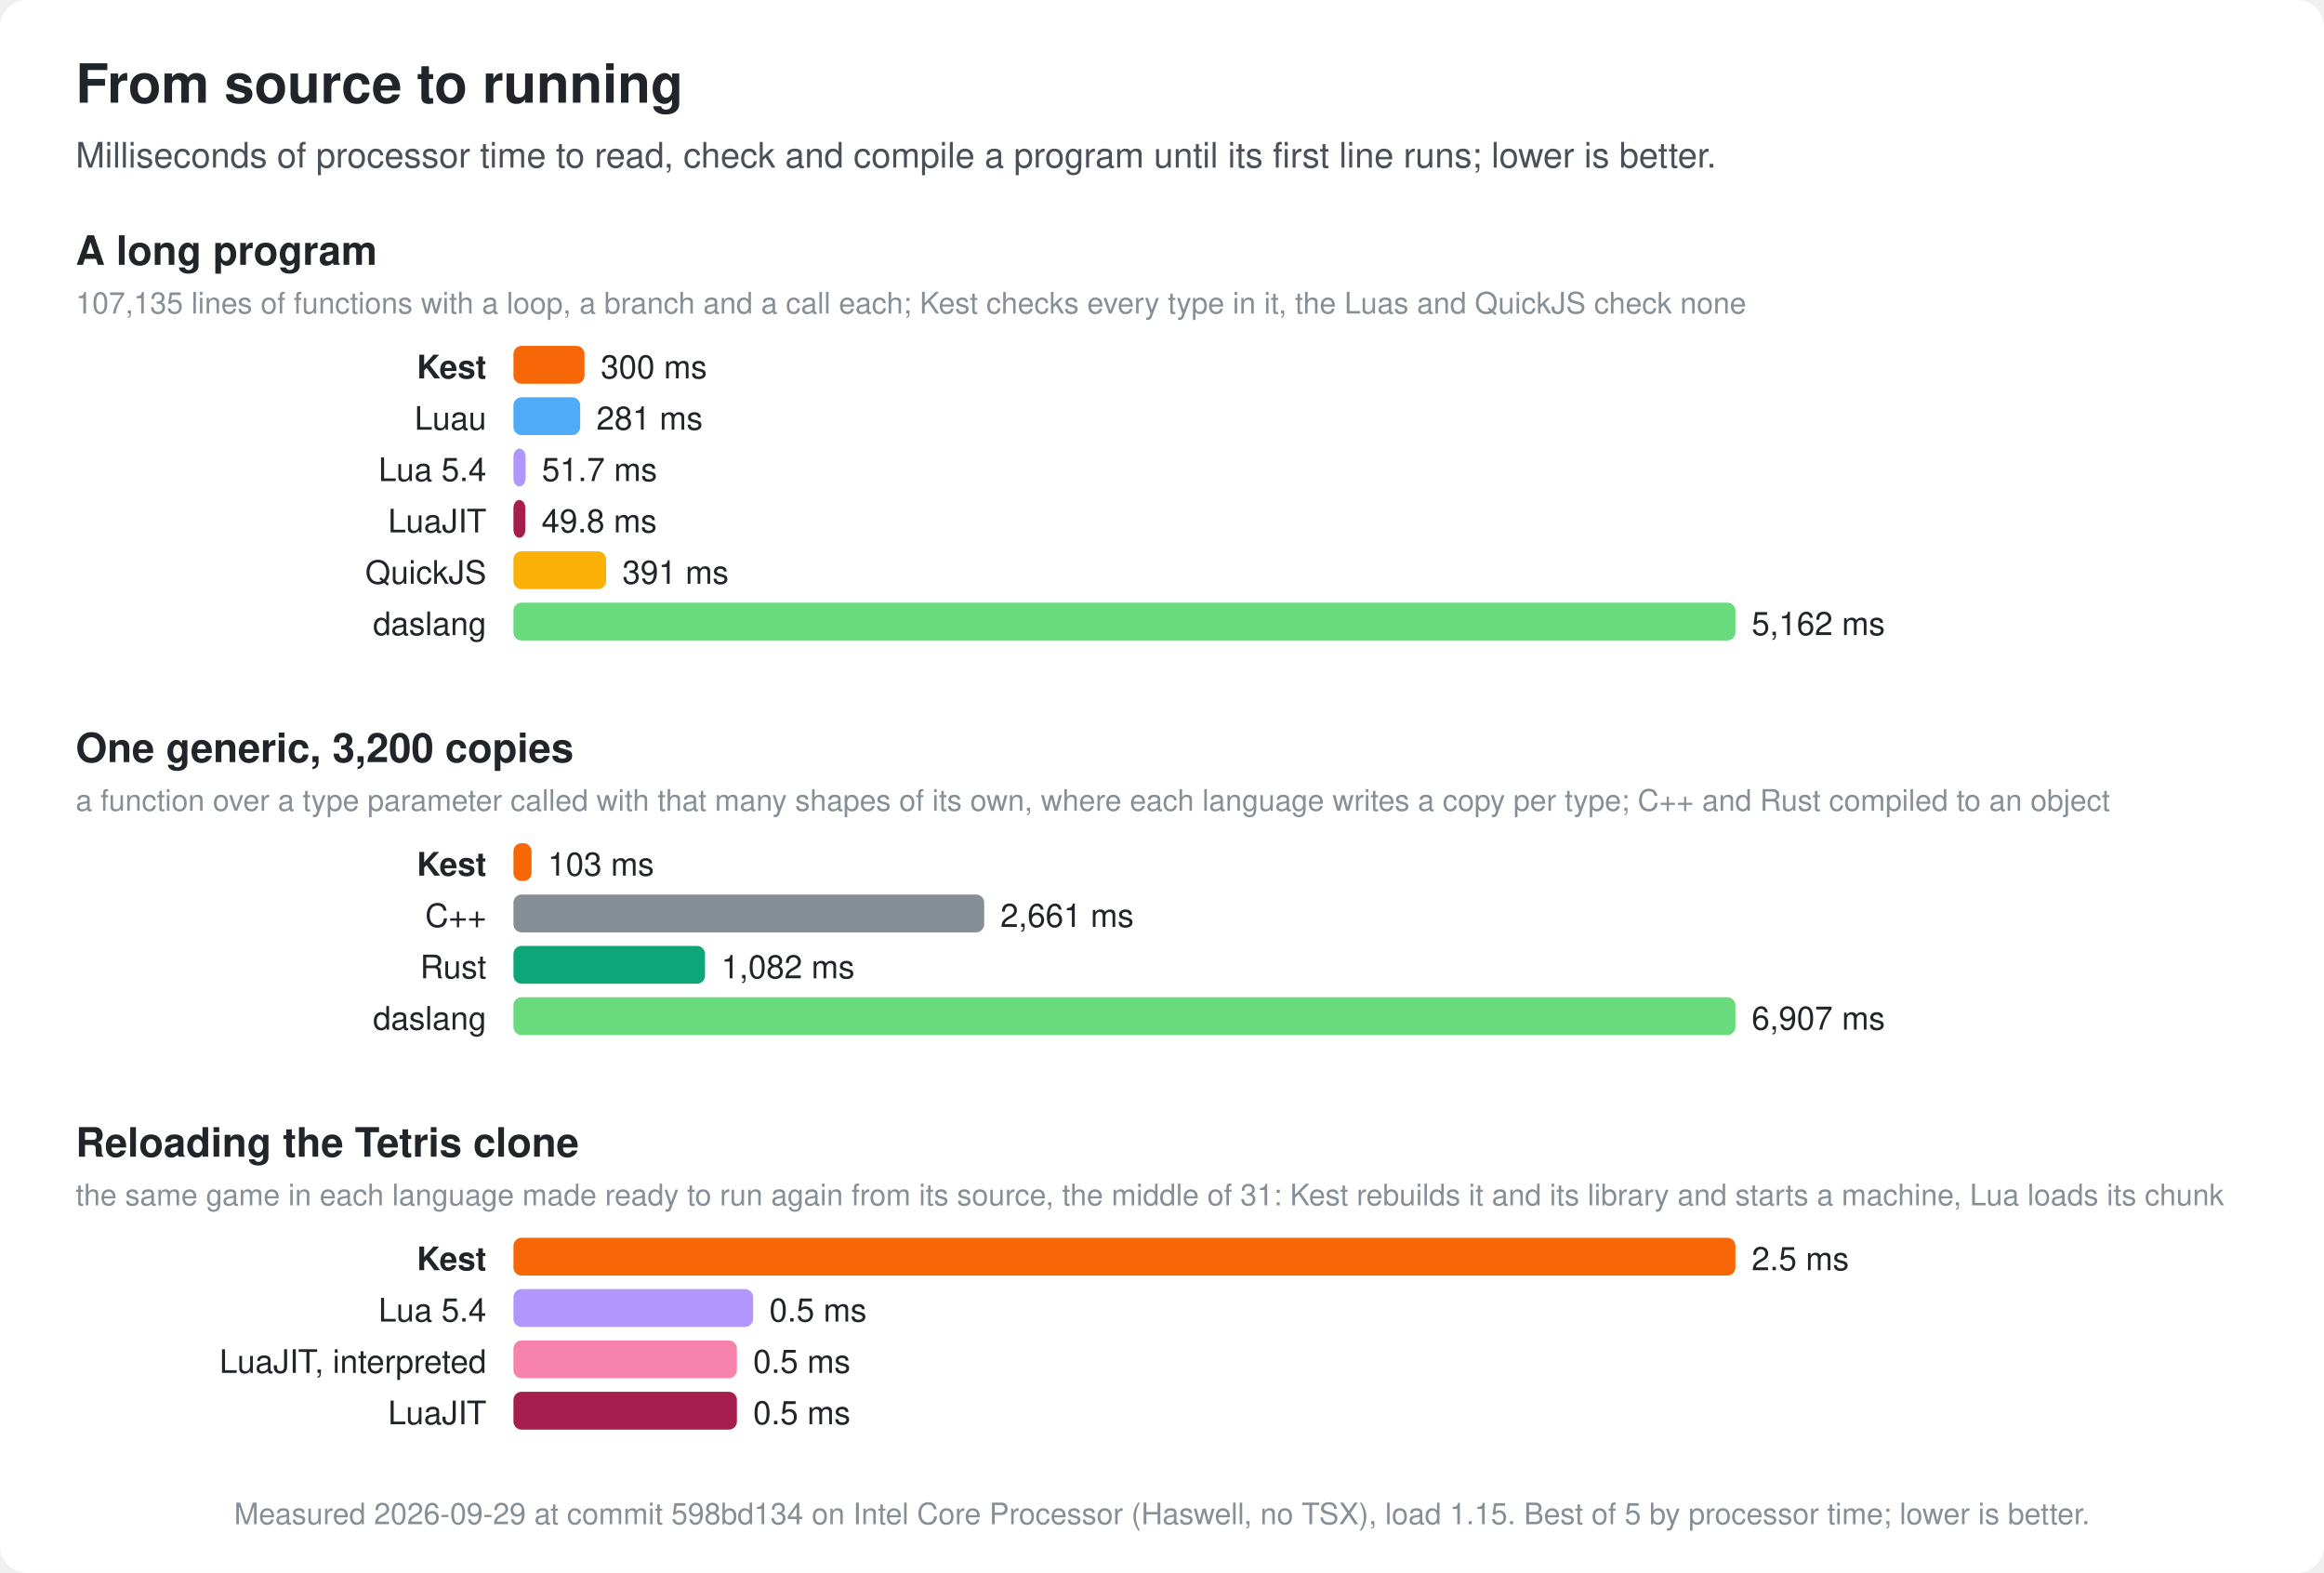
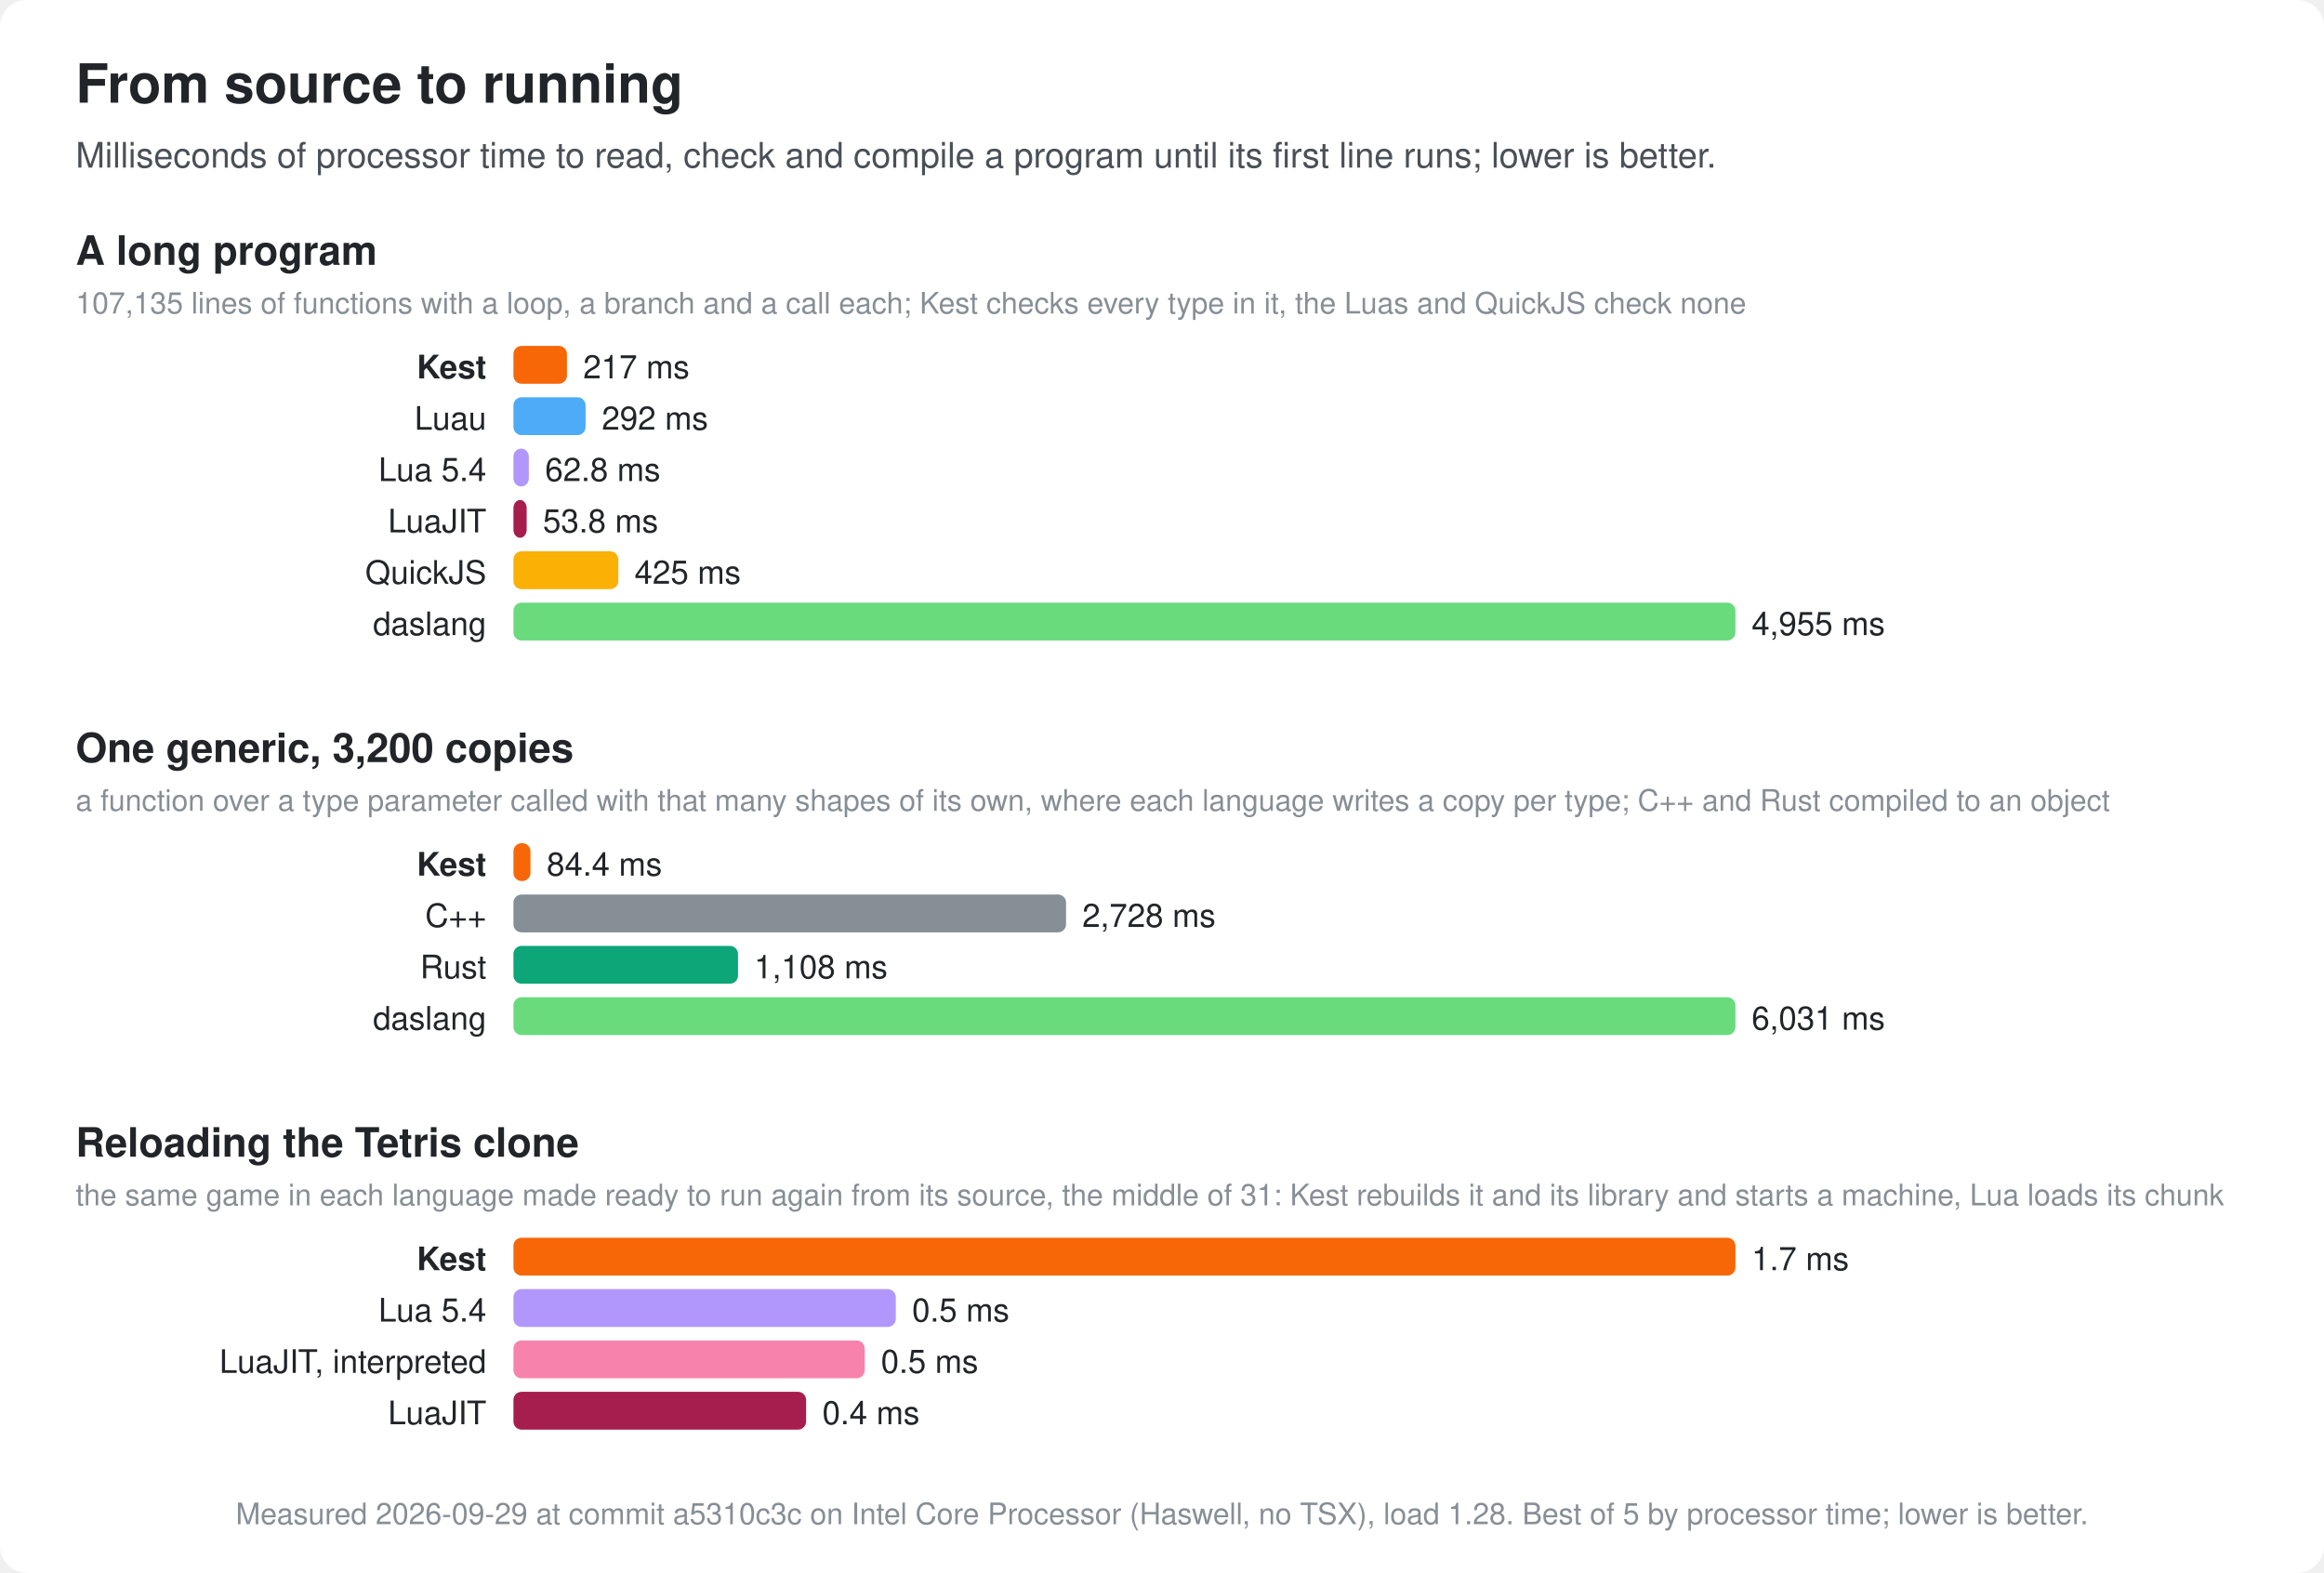
<svg xmlns="http://www.w3.org/2000/svg" width="860" height="582" viewBox="0 0 860 582">
  <rect width="100%" height="100%" rx="10" fill="#ffffff" />
  <text x="28.0" y="38.0" font-family="-apple-system,Segoe UI,Helvetica,Arial,sans-serif" font-size="20" font-weight="bold" fill="#212529" text-anchor="start">From source to running</text>
  <text x="28.0" y="62.0" font-family="-apple-system,Segoe UI,Helvetica,Arial,sans-serif" font-size="13" font-weight="normal" fill="#495057" text-anchor="start">Milliseconds of processor time to read, check and compile a program until its first line runs; lower is better.</text>
  <text x="28.0" y="98.0" font-family="-apple-system,Segoe UI,Helvetica,Arial,sans-serif" font-size="15" font-weight="bold" fill="#212529" text-anchor="start">A long program</text>
  <text x="28.0" y="116.0" font-family="-apple-system,Segoe UI,Helvetica,Arial,sans-serif" font-size="11" font-weight="normal" fill="#868e96" text-anchor="start">107,135 lines of functions with a loop, a branch and a call each; Kest checks every type in it, the Luas and QuickJS check none</text>
  <text x="180.0" y="140.0" font-family="-apple-system,Segoe UI,Helvetica,Arial,sans-serif" font-size="12" font-weight="bold" fill="#212529" text-anchor="end">Kest</text>
-   <rect x="190" y="128.0" width="26.3" height="14" rx="3" fill="#f76707" />
-   <text x="222.3" y="140.0" font-family="-apple-system,Segoe UI,Helvetica,Arial,sans-serif" font-size="12" font-weight="normal" fill="#212529" text-anchor="start">300 ms</text>
+   <rect x="190" y="128.0" width="19.8" height="14" rx="3" fill="#f76707" />
+   <text x="215.8" y="140.0" font-family="-apple-system,Segoe UI,Helvetica,Arial,sans-serif" font-size="12" font-weight="normal" fill="#212529" text-anchor="start">217 ms</text>
  <text x="180.0" y="159.0" font-family="-apple-system,Segoe UI,Helvetica,Arial,sans-serif" font-size="12" font-weight="normal" fill="#212529" text-anchor="end">Luau</text>
-   <rect x="190" y="147.0" width="24.7" height="14" rx="3" fill="#4dabf7" />
-   <text x="220.7" y="159.0" font-family="-apple-system,Segoe UI,Helvetica,Arial,sans-serif" font-size="12" font-weight="normal" fill="#212529" text-anchor="start">281 ms</text>
+   <rect x="190" y="147.0" width="26.7" height="14" rx="3" fill="#4dabf7" />
+   <text x="222.7" y="159.0" font-family="-apple-system,Segoe UI,Helvetica,Arial,sans-serif" font-size="12" font-weight="normal" fill="#212529" text-anchor="start">292 ms</text>
  <text x="180.0" y="178.0" font-family="-apple-system,Segoe UI,Helvetica,Arial,sans-serif" font-size="12" font-weight="normal" fill="#212529" text-anchor="end">Lua 5.4</text>
-   <rect x="190" y="166.0" width="4.5" height="14" rx="3" fill="#b197fc" />
-   <text x="200.5" y="178.0" font-family="-apple-system,Segoe UI,Helvetica,Arial,sans-serif" font-size="12" font-weight="normal" fill="#212529" text-anchor="start">51.7 ms</text>
+   <rect x="190" y="166.0" width="5.7" height="14" rx="3" fill="#b197fc" />
+   <text x="201.7" y="178.0" font-family="-apple-system,Segoe UI,Helvetica,Arial,sans-serif" font-size="12" font-weight="normal" fill="#212529" text-anchor="start">62.8 ms</text>
  <text x="180.0" y="197.0" font-family="-apple-system,Segoe UI,Helvetica,Arial,sans-serif" font-size="12" font-weight="normal" fill="#212529" text-anchor="end">LuaJIT</text>
-   <rect x="190" y="185.0" width="4.4" height="14" rx="3" fill="#a61e4d" />
-   <text x="200.4" y="197.0" font-family="-apple-system,Segoe UI,Helvetica,Arial,sans-serif" font-size="12" font-weight="normal" fill="#212529" text-anchor="start">49.8 ms</text>
+   <rect x="190" y="185.0" width="4.9" height="14" rx="3" fill="#a61e4d" />
+   <text x="200.9" y="197.0" font-family="-apple-system,Segoe UI,Helvetica,Arial,sans-serif" font-size="12" font-weight="normal" fill="#212529" text-anchor="start">53.8 ms</text>
  <text x="180.0" y="216.0" font-family="-apple-system,Segoe UI,Helvetica,Arial,sans-serif" font-size="12" font-weight="normal" fill="#212529" text-anchor="end">QuickJS</text>
-   <rect x="190" y="204.0" width="34.3" height="14" rx="3" fill="#fab005" />
-   <text x="230.3" y="216.0" font-family="-apple-system,Segoe UI,Helvetica,Arial,sans-serif" font-size="12" font-weight="normal" fill="#212529" text-anchor="start">391 ms</text>
+   <rect x="190" y="204.0" width="38.8" height="14" rx="3" fill="#fab005" />
+   <text x="234.8" y="216.0" font-family="-apple-system,Segoe UI,Helvetica,Arial,sans-serif" font-size="12" font-weight="normal" fill="#212529" text-anchor="start">425 ms</text>
  <text x="180.0" y="235.0" font-family="-apple-system,Segoe UI,Helvetica,Arial,sans-serif" font-size="12" font-weight="normal" fill="#212529" text-anchor="end">daslang</text>
  <rect x="190" y="223.0" width="452.2" height="14" rx="3" fill="#69db7c" />
-   <text x="648.2" y="235.0" font-family="-apple-system,Segoe UI,Helvetica,Arial,sans-serif" font-size="12" font-weight="normal" fill="#212529" text-anchor="start">5,162 ms</text>
+   <text x="648.2" y="235.0" font-family="-apple-system,Segoe UI,Helvetica,Arial,sans-serif" font-size="12" font-weight="normal" fill="#212529" text-anchor="start">4,955 ms</text>
  <text x="28.0" y="282.0" font-family="-apple-system,Segoe UI,Helvetica,Arial,sans-serif" font-size="15" font-weight="bold" fill="#212529" text-anchor="start">One generic, 3,200 copies</text>
  <text x="28.0" y="300.0" font-family="-apple-system,Segoe UI,Helvetica,Arial,sans-serif" font-size="11" font-weight="normal" fill="#868e96" text-anchor="start">a function over a type parameter called with that many shapes of its own, where each language writes a copy per type; C++ and Rust compiled to an object</text>
  <text x="180.0" y="324.0" font-family="-apple-system,Segoe UI,Helvetica,Arial,sans-serif" font-size="12" font-weight="bold" fill="#212529" text-anchor="end">Kest</text>
-   <rect x="190" y="312.0" width="6.7" height="14" rx="3" fill="#f76707" />
-   <text x="202.7" y="324.0" font-family="-apple-system,Segoe UI,Helvetica,Arial,sans-serif" font-size="12" font-weight="normal" fill="#212529" text-anchor="start">103 ms</text>
+   <rect x="190" y="312.0" width="6.3" height="14" rx="3" fill="#f76707" />
+   <text x="202.3" y="324.0" font-family="-apple-system,Segoe UI,Helvetica,Arial,sans-serif" font-size="12" font-weight="normal" fill="#212529" text-anchor="start">84.4 ms</text>
  <text x="180.0" y="343.0" font-family="-apple-system,Segoe UI,Helvetica,Arial,sans-serif" font-size="12" font-weight="normal" fill="#212529" text-anchor="end">C++</text>
-   <rect x="190" y="331.0" width="174.2" height="14" rx="3" fill="#868e96" />
-   <text x="370.2" y="343.0" font-family="-apple-system,Segoe UI,Helvetica,Arial,sans-serif" font-size="12" font-weight="normal" fill="#212529" text-anchor="start">2,661 ms</text>
+   <rect x="190" y="331.0" width="204.5" height="14" rx="3" fill="#868e96" />
+   <text x="400.5" y="343.0" font-family="-apple-system,Segoe UI,Helvetica,Arial,sans-serif" font-size="12" font-weight="normal" fill="#212529" text-anchor="start">2,728 ms</text>
  <text x="180.0" y="362.0" font-family="-apple-system,Segoe UI,Helvetica,Arial,sans-serif" font-size="12" font-weight="normal" fill="#212529" text-anchor="end">Rust</text>
-   <rect x="190" y="350.0" width="70.9" height="14" rx="3" fill="#0ca678" />
-   <text x="266.9" y="362.0" font-family="-apple-system,Segoe UI,Helvetica,Arial,sans-serif" font-size="12" font-weight="normal" fill="#212529" text-anchor="start">1,082 ms</text>
+   <rect x="190" y="350.0" width="83.1" height="14" rx="3" fill="#0ca678" />
+   <text x="279.1" y="362.0" font-family="-apple-system,Segoe UI,Helvetica,Arial,sans-serif" font-size="12" font-weight="normal" fill="#212529" text-anchor="start">1,108 ms</text>
  <text x="180.0" y="381.0" font-family="-apple-system,Segoe UI,Helvetica,Arial,sans-serif" font-size="12" font-weight="normal" fill="#212529" text-anchor="end">daslang</text>
  <rect x="190" y="369.0" width="452.2" height="14" rx="3" fill="#69db7c" />
-   <text x="648.2" y="381.0" font-family="-apple-system,Segoe UI,Helvetica,Arial,sans-serif" font-size="12" font-weight="normal" fill="#212529" text-anchor="start">6,907 ms</text>
+   <text x="648.2" y="381.0" font-family="-apple-system,Segoe UI,Helvetica,Arial,sans-serif" font-size="12" font-weight="normal" fill="#212529" text-anchor="start">6,031 ms</text>
  <text x="28.0" y="428.0" font-family="-apple-system,Segoe UI,Helvetica,Arial,sans-serif" font-size="15" font-weight="bold" fill="#212529" text-anchor="start">Reloading the Tetris clone</text>
  <text x="28.0" y="446.0" font-family="-apple-system,Segoe UI,Helvetica,Arial,sans-serif" font-size="11" font-weight="normal" fill="#868e96" text-anchor="start">the same game in each language made ready to run again from its source, the middle of 31: Kest rebuilds it and its library and starts a machine, Lua loads its chunk</text>
  <text x="180.0" y="470.0" font-family="-apple-system,Segoe UI,Helvetica,Arial,sans-serif" font-size="12" font-weight="bold" fill="#212529" text-anchor="end">Kest</text>
  <rect x="190" y="458.0" width="452.2" height="14" rx="3" fill="#f76707" />
-   <text x="648.2" y="470.0" font-family="-apple-system,Segoe UI,Helvetica,Arial,sans-serif" font-size="12" font-weight="normal" fill="#212529" text-anchor="start">2.5 ms</text>
+   <text x="648.2" y="470.0" font-family="-apple-system,Segoe UI,Helvetica,Arial,sans-serif" font-size="12" font-weight="normal" fill="#212529" text-anchor="start">1.7 ms</text>
  <text x="180.0" y="489.0" font-family="-apple-system,Segoe UI,Helvetica,Arial,sans-serif" font-size="12" font-weight="normal" fill="#212529" text-anchor="end">Lua 5.4</text>
-   <rect x="190" y="477.0" width="88.7" height="14" rx="3" fill="#b197fc" />
-   <text x="284.7" y="489.0" font-family="-apple-system,Segoe UI,Helvetica,Arial,sans-serif" font-size="12" font-weight="normal" fill="#212529" text-anchor="start">0.5 ms</text>
+   <rect x="190" y="477.0" width="141.5" height="14" rx="3" fill="#b197fc" />
+   <text x="337.5" y="489.0" font-family="-apple-system,Segoe UI,Helvetica,Arial,sans-serif" font-size="12" font-weight="normal" fill="#212529" text-anchor="start">0.5 ms</text>
  <text x="180.0" y="508.0" font-family="-apple-system,Segoe UI,Helvetica,Arial,sans-serif" font-size="12" font-weight="normal" fill="#212529" text-anchor="end">LuaJIT, interpreted</text>
-   <rect x="190" y="496.0" width="82.7" height="14" rx="3" fill="#f783ac" />
-   <text x="278.7" y="508.0" font-family="-apple-system,Segoe UI,Helvetica,Arial,sans-serif" font-size="12" font-weight="normal" fill="#212529" text-anchor="start">0.5 ms</text>
+   <rect x="190" y="496.0" width="130.0" height="14" rx="3" fill="#f783ac" />
+   <text x="326.0" y="508.0" font-family="-apple-system,Segoe UI,Helvetica,Arial,sans-serif" font-size="12" font-weight="normal" fill="#212529" text-anchor="start">0.5 ms</text>
  <text x="180.0" y="527.0" font-family="-apple-system,Segoe UI,Helvetica,Arial,sans-serif" font-size="12" font-weight="normal" fill="#212529" text-anchor="end">LuaJIT</text>
-   <rect x="190" y="515.0" width="82.7" height="14" rx="3" fill="#a61e4d" />
-   <text x="278.7" y="527.0" font-family="-apple-system,Segoe UI,Helvetica,Arial,sans-serif" font-size="12" font-weight="normal" fill="#212529" text-anchor="start">0.5 ms</text>
-   <text x="430.0" y="564.0" font-family="-apple-system,Segoe UI,Helvetica,Arial,sans-serif" font-size="11" font-weight="normal" fill="#868e96" text-anchor="middle">Measured 2026-09-29 at commit 598bd134 on Intel Core Processor (Haswell, no TSX), load 1.15. Best of 5 by processor time; lower is better.</text>
+   <rect x="190" y="515.0" width="108.3" height="14" rx="3" fill="#a61e4d" />
+   <text x="304.3" y="527.0" font-family="-apple-system,Segoe UI,Helvetica,Arial,sans-serif" font-size="12" font-weight="normal" fill="#212529" text-anchor="start">0.4 ms</text>
+   <text x="430.0" y="564.0" font-family="-apple-system,Segoe UI,Helvetica,Arial,sans-serif" font-size="11" font-weight="normal" fill="#868e96" text-anchor="middle">Measured 2026-09-29 at commit a5310c3c on Intel Core Processor (Haswell, no TSX), load 1.28. Best of 5 by processor time; lower is better.</text>
</svg>
